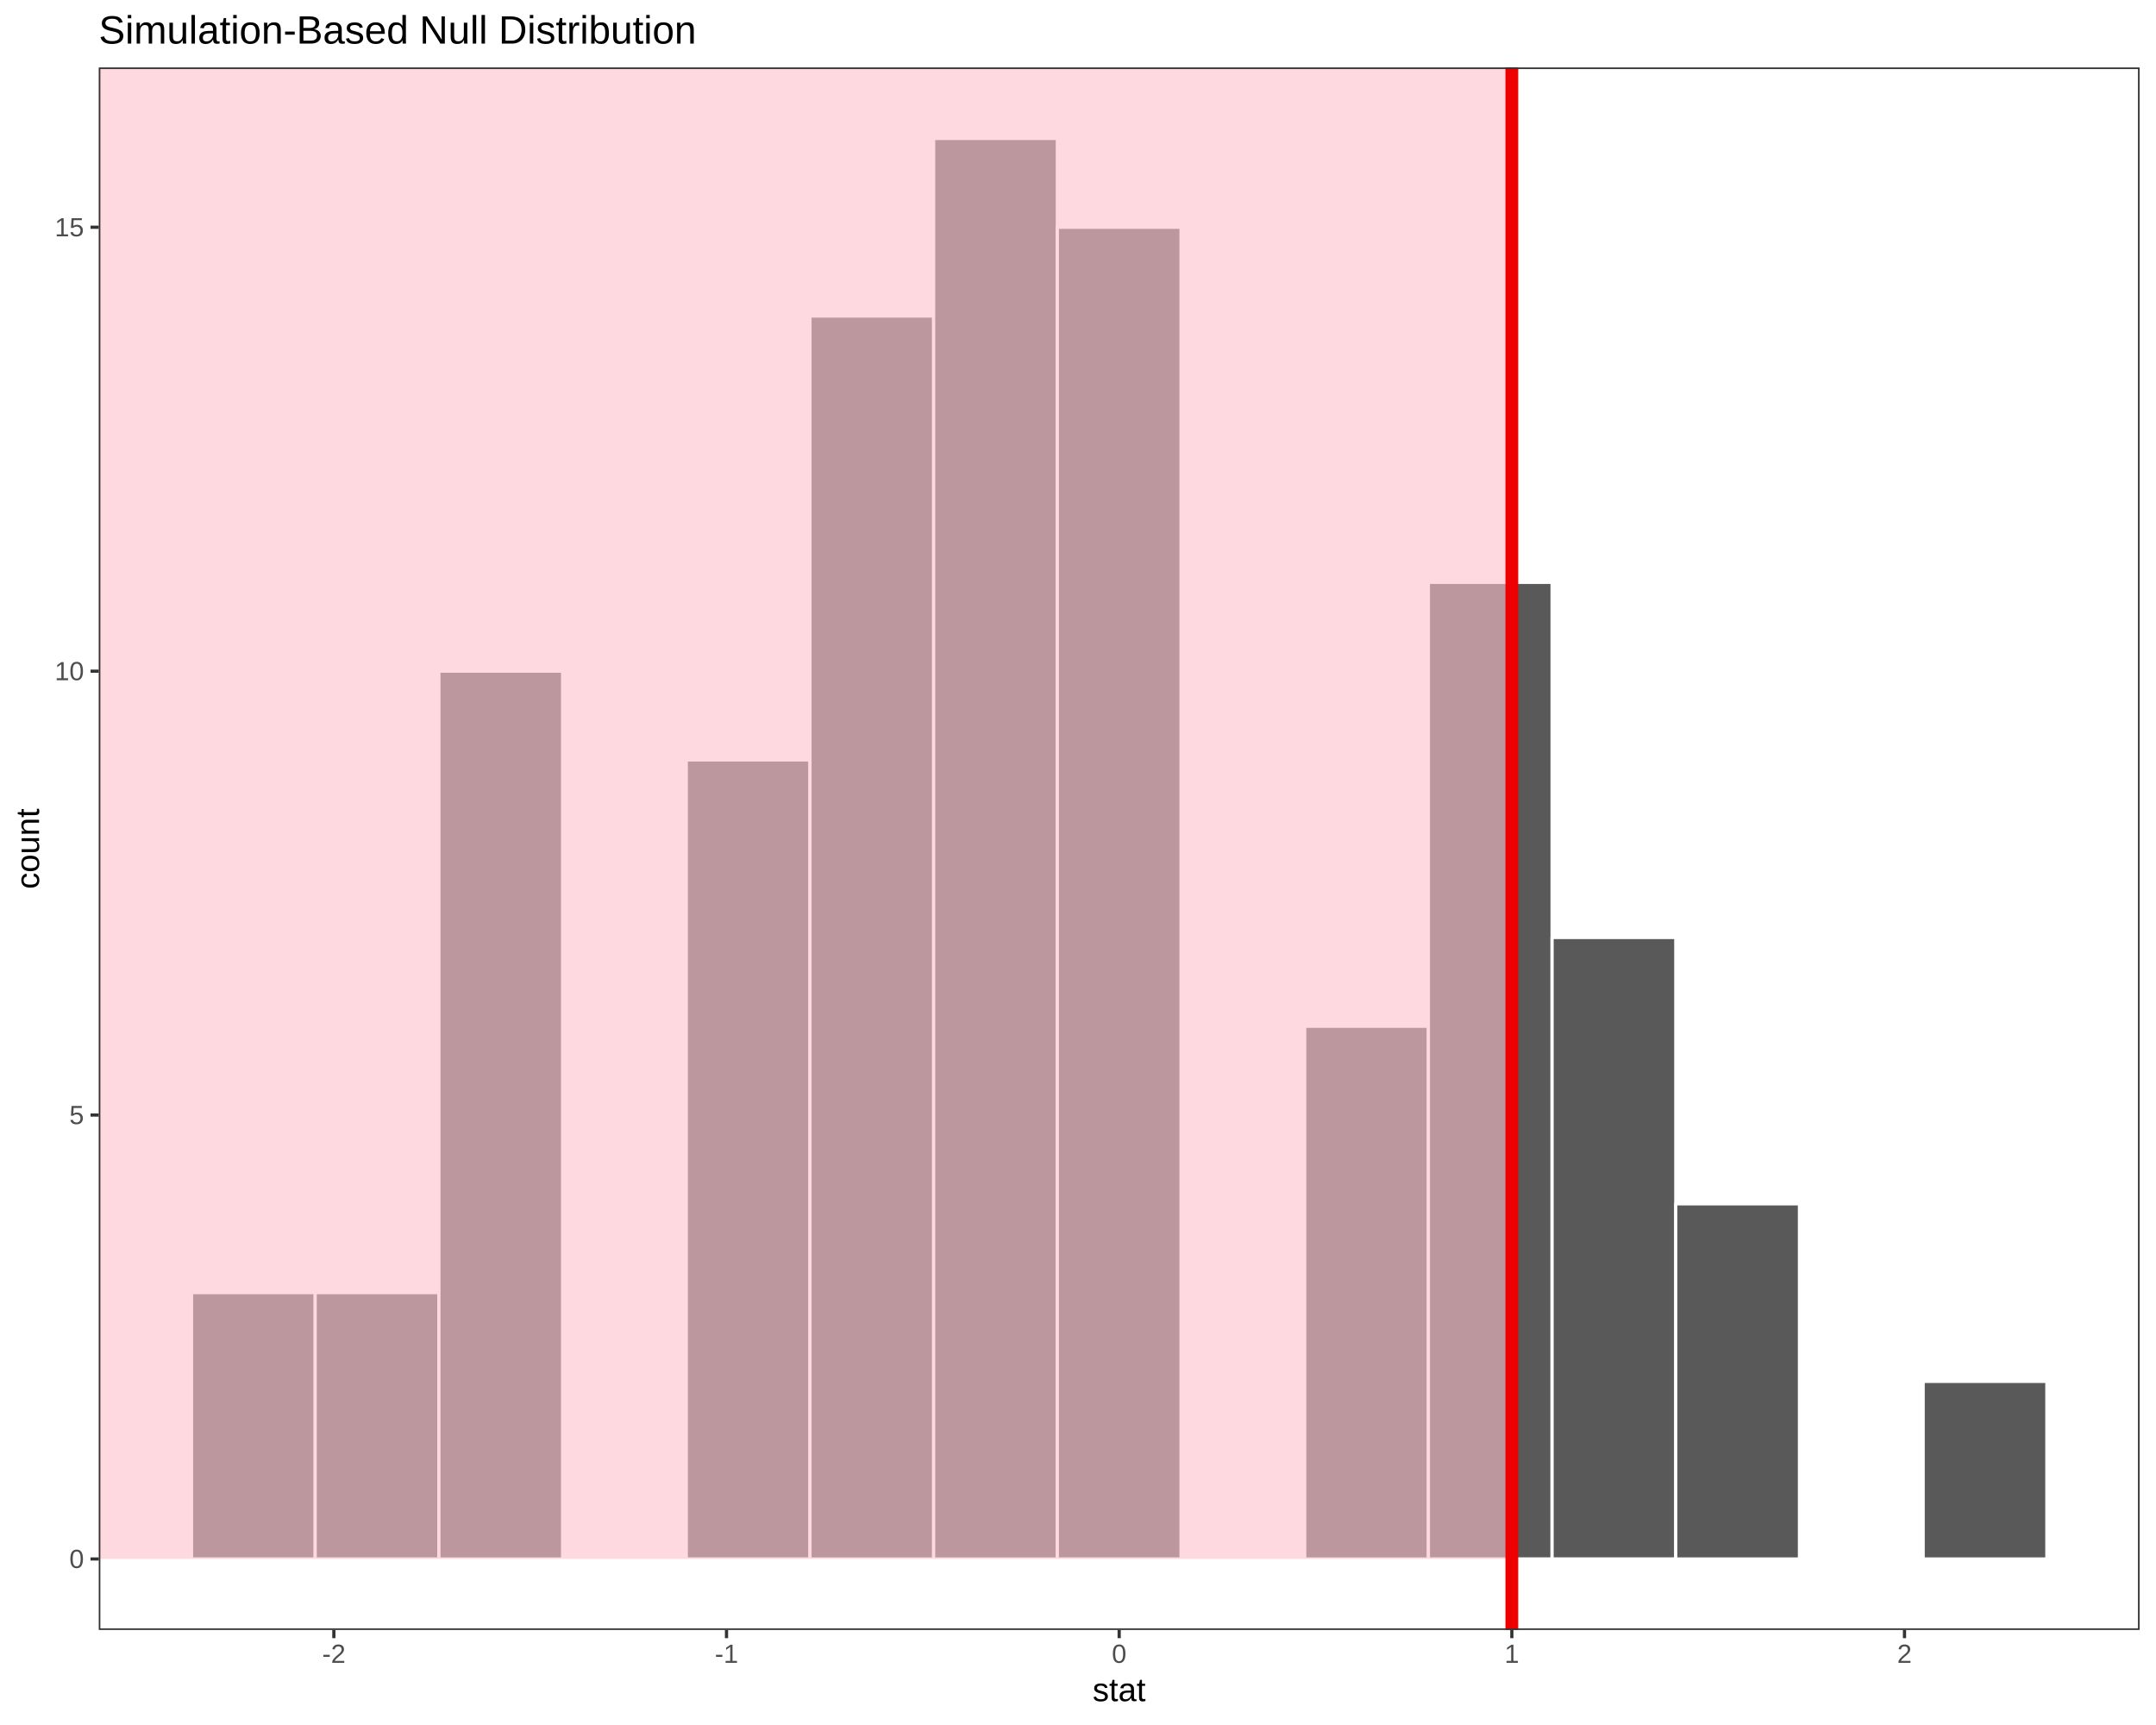
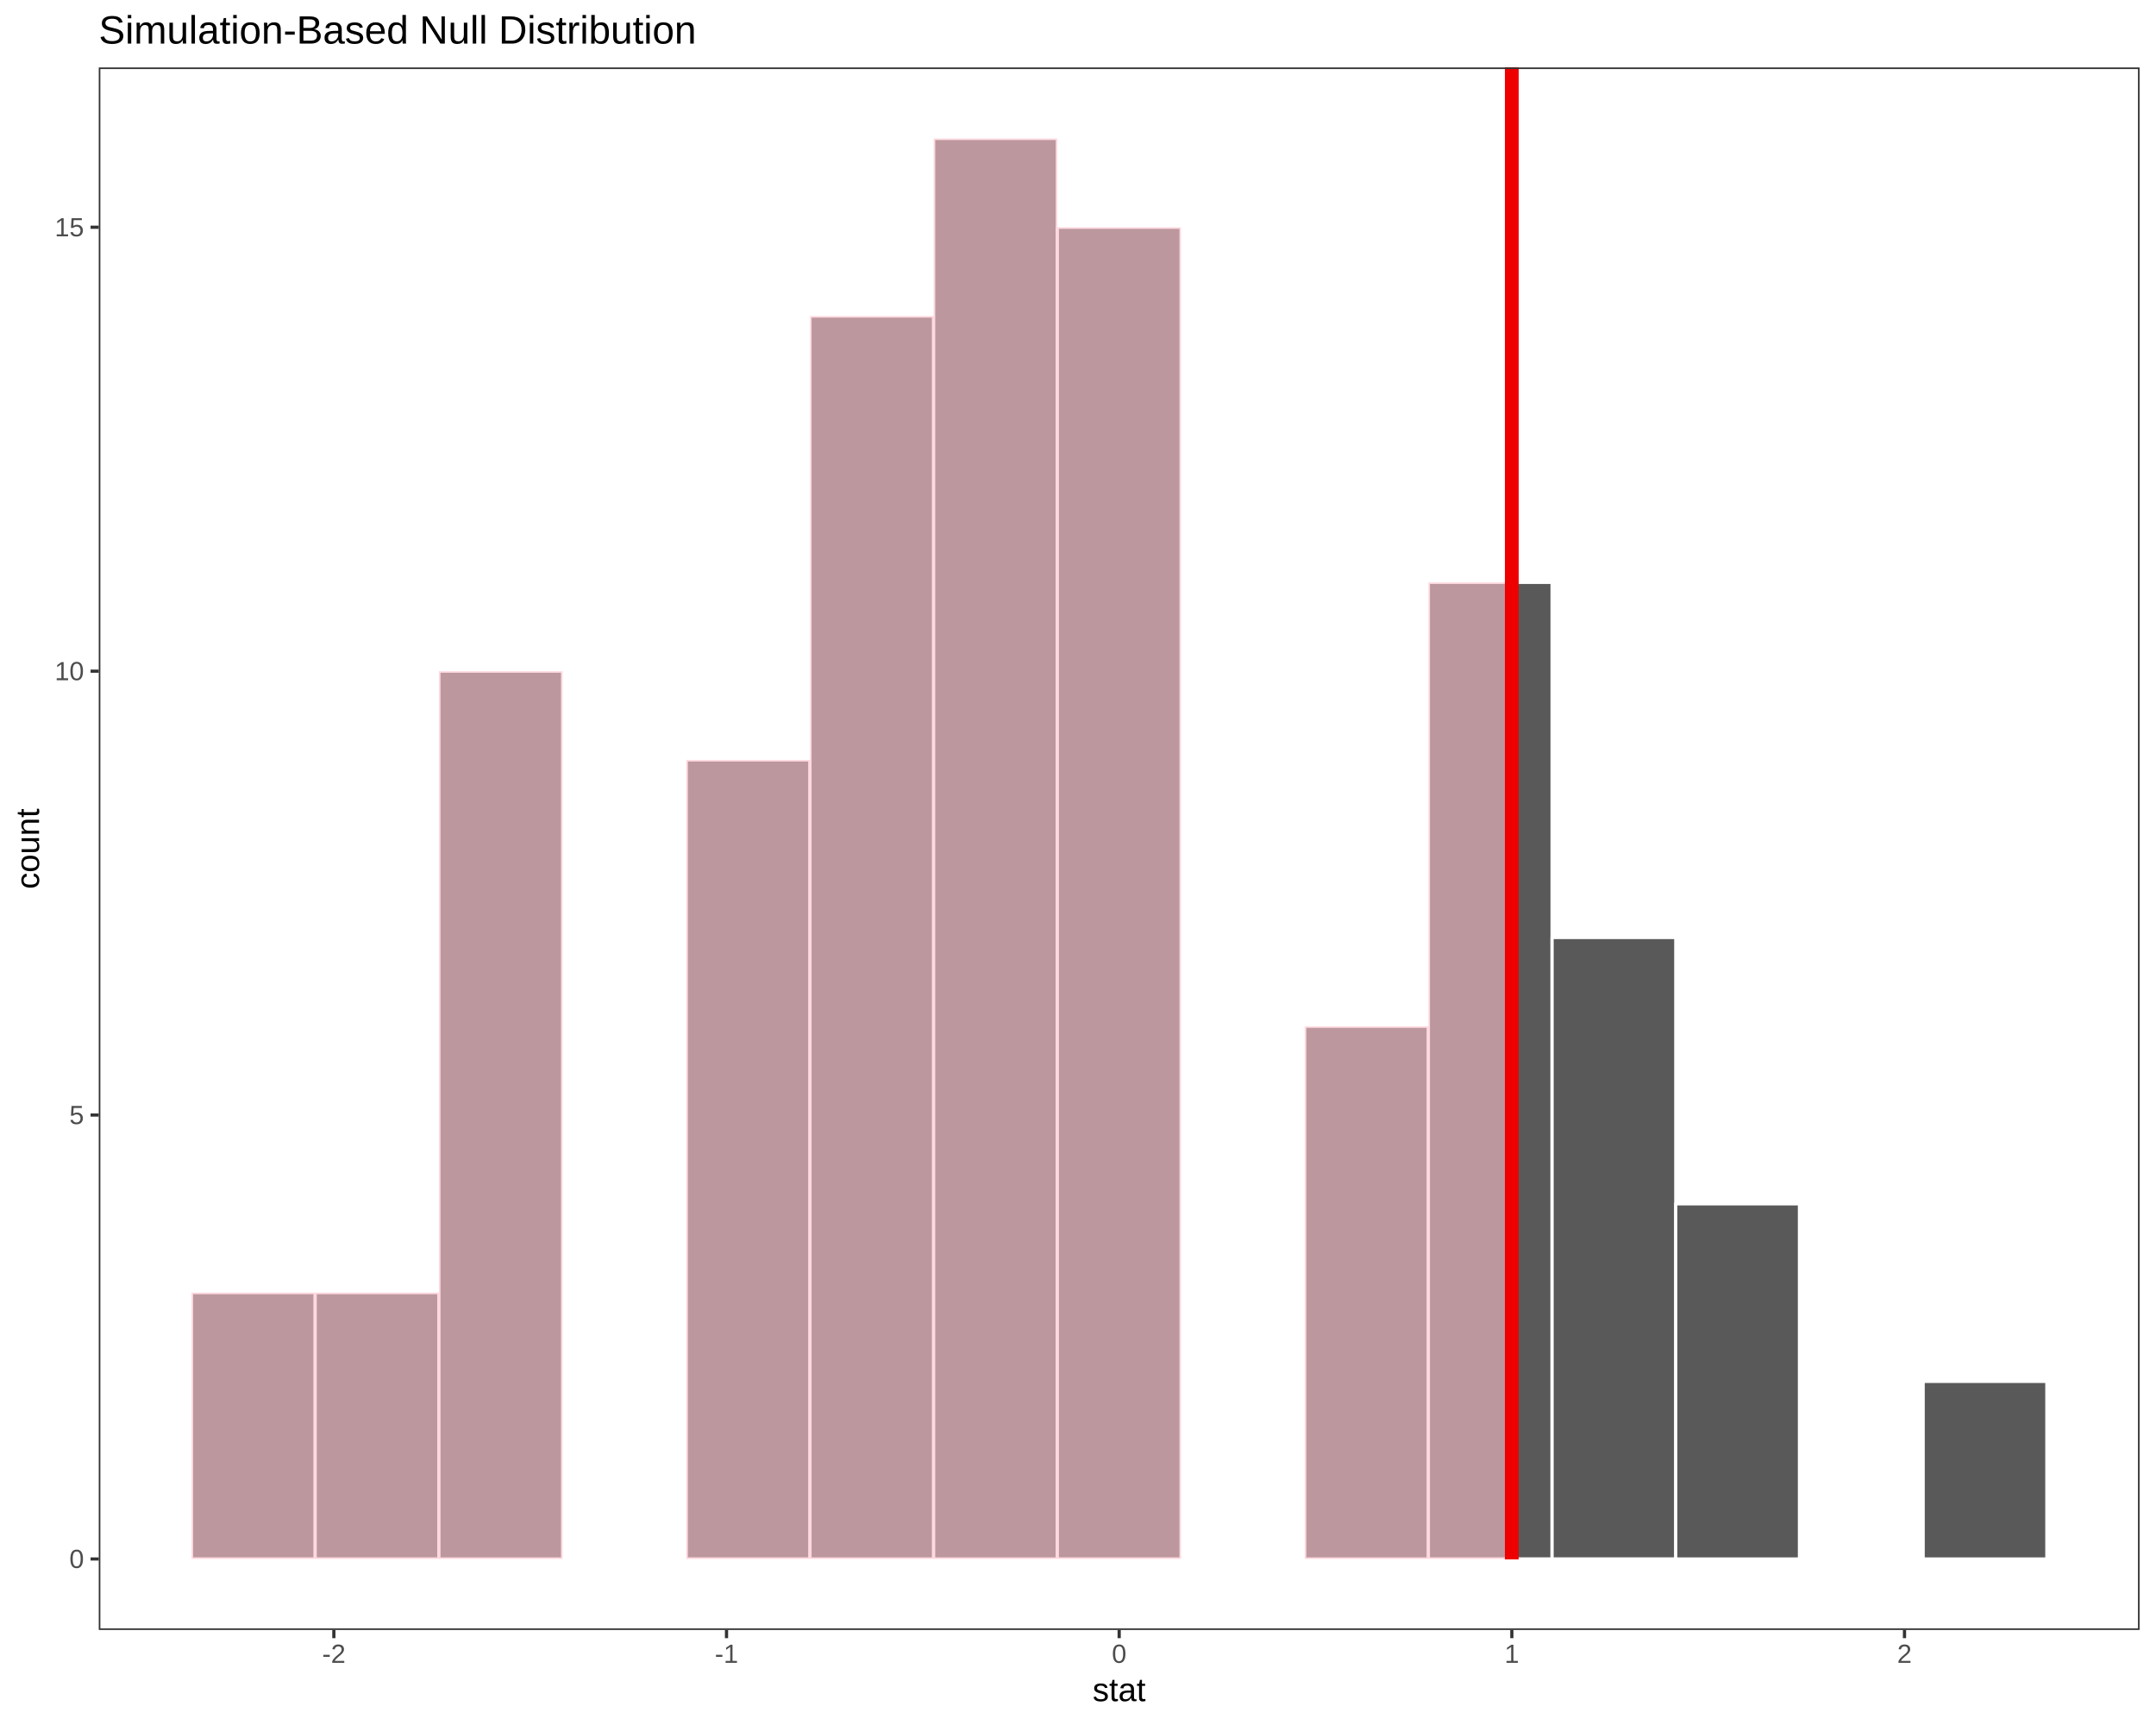
<svg xmlns="http://www.w3.org/2000/svg" viewBox="0 0 720.00 576.00">
  <defs>
    <style type="text/css">
    line, polyline, polygon, path, rect, circle {
      fill: none;
      stroke: #000000;
      stroke-linecap: round;
      stroke-linejoin: round;
      stroke-miterlimit: 10.00;
    }
  </style>
  </defs>
  <rect width="100%" height="100%" style="stroke: none; fill: #FFFFFF;" />
  <rect x="0.00" y="0.00" width="720.00" height="576.00" style="stroke-width: 1.07; stroke: #FFFFFF; fill: #FFFFFF;" />
  <defs>
    <clipPath id="cpMzIuOTh8NzE0LjUyfDU0NC4yN3wyMi41Mg==">
      <rect x="32.98" y="22.52" width="681.54" height="521.75" />
    </clipPath>
  </defs>
  <rect x="32.98" y="22.52" width="681.54" height="521.75" style="stroke-width: 1.07; stroke: none; fill: #FFFFFF;" clip-path="url(#cpMzIuOTh8NzE0LjUyfDU0NC4yN3wyMi41Mg==)" />
  <rect x="63.96" y="431.62" width="41.31" height="88.93" style="stroke-width: 1.07; stroke: #FFFFFF; stroke-linecap: butt; fill: #595959;" clip-path="url(#cpMzIuOTh8NzE0LjUyfDU0NC4yN3wyMi41Mg==)" />
  <rect x="105.26" y="431.62" width="41.31" height="88.93" style="stroke-width: 1.07; stroke: #FFFFFF; stroke-linecap: butt; fill: #595959;" clip-path="url(#cpMzIuOTh8NzE0LjUyfDU0NC4yN3wyMi41Mg==)" />
  <rect x="146.57" y="224.11" width="41.31" height="296.45" style="stroke-width: 1.07; stroke: #FFFFFF; stroke-linecap: butt; fill: #595959;" clip-path="url(#cpMzIuOTh8NzE0LjUyfDU0NC4yN3wyMi41Mg==)" />
  <rect x="187.87" y="520.56" width="41.31" height="0.00" style="stroke-width: 1.07; stroke: #FFFFFF; stroke-linecap: butt; fill: #595959;" clip-path="url(#cpMzIuOTh8NzE0LjUyfDU0NC4yN3wyMi41Mg==)" />
  <rect x="229.18" y="253.75" width="41.31" height="266.80" style="stroke-width: 1.07; stroke: #FFFFFF; stroke-linecap: butt; fill: #595959;" clip-path="url(#cpMzIuOTh8NzE0LjUyfDU0NC4yN3wyMi41Mg==)" />
  <rect x="270.49" y="105.53" width="41.31" height="415.03" style="stroke-width: 1.07; stroke: #FFFFFF; stroke-linecap: butt; fill: #595959;" clip-path="url(#cpMzIuOTh8NzE0LjUyfDU0NC4yN3wyMi41Mg==)" />
  <rect x="311.79" y="46.24" width="41.31" height="474.32" style="stroke-width: 1.07; stroke: #FFFFFF; stroke-linecap: butt; fill: #595959;" clip-path="url(#cpMzIuOTh8NzE0LjUyfDU0NC4yN3wyMi41Mg==)" />
  <rect x="353.10" y="75.88" width="41.31" height="444.67" style="stroke-width: 1.07; stroke: #FFFFFF; stroke-linecap: butt; fill: #595959;" clip-path="url(#cpMzIuOTh8NzE0LjUyfDU0NC4yN3wyMi41Mg==)" />
  <rect x="394.40" y="520.56" width="41.31" height="0.00" style="stroke-width: 1.07; stroke: #FFFFFF; stroke-linecap: butt; fill: #595959;" clip-path="url(#cpMzIuOTh8NzE0LjUyfDU0NC4yN3wyMi41Mg==)" />
  <rect x="435.71" y="342.69" width="41.31" height="177.87" style="stroke-width: 1.07; stroke: #FFFFFF; stroke-linecap: butt; fill: #595959;" clip-path="url(#cpMzIuOTh8NzE0LjUyfDU0NC4yN3wyMi41Mg==)" />
  <rect x="477.01" y="194.46" width="41.31" height="326.09" style="stroke-width: 1.07; stroke: #FFFFFF; stroke-linecap: butt; fill: #595959;" clip-path="url(#cpMzIuOTh8NzE0LjUyfDU0NC4yN3wyMi41Mg==)" />
  <rect x="518.32" y="313.04" width="41.31" height="207.51" style="stroke-width: 1.07; stroke: #FFFFFF; stroke-linecap: butt; fill: #595959;" clip-path="url(#cpMzIuOTh8NzE0LjUyfDU0NC4yN3wyMi41Mg==)" />
  <rect x="559.62" y="401.98" width="41.31" height="118.58" style="stroke-width: 1.07; stroke: #FFFFFF; stroke-linecap: butt; fill: #595959;" clip-path="url(#cpMzIuOTh8NzE0LjUyfDU0NC4yN3wyMi41Mg==)" />
  <rect x="600.93" y="520.56" width="41.31" height="0.00" style="stroke-width: 1.07; stroke: #FFFFFF; stroke-linecap: butt; fill: #595959;" clip-path="url(#cpMzIuOTh8NzE0LjUyfDU0NC4yN3wyMi41Mg==)" />
  <rect x="642.24" y="461.27" width="41.31" height="59.29" style="stroke-width: 1.07; stroke: #FFFFFF; stroke-linecap: butt; fill: #595959;" clip-path="url(#cpMzIuOTh8NzE0LjUyfDU0NC4yN3wyMi41Mg==)" />
-   <rect x="32.98" y="22.52" width="471.90" height="498.03" style="stroke-width: 1.07; stroke: none; stroke-linecap: butt; fill: #FFC0CB; fill-opacity: 0.60;" clip-path="url(#cpMzIuOTh8NzE0LjUyfDU0NC4yN3wyMi41Mg==)" />
-   <line x1="504.88" y1="544.27" x2="504.88" y2="22.52" style="stroke-width: 4.27; stroke: #EE0000; stroke-linecap: butt;" clip-path="url(#cpMzIuOTh8NzE0LjUyfDU0NC4yN3wyMi41Mg==)" />
+   <polygon points="63.96,520.56 63.96,431.62 105.26,431.62 105.26,520.56 105.26,520.56 105.26,431.62 146.57,431.62 146.57,520.56 146.57,520.56 146.57,224.11 187.87,224.11 187.87,520.56 187.87,520.56 187.88,520.56 229.18,520.56 229.18,520.56 229.18,520.56 229.18,253.75 270.49,253.75 270.49,520.56 270.49,520.56 270.49,105.53 311.79,105.53 311.79,520.56 311.79,520.56 311.79,46.24 353.10,46.24 353.10,520.56 353.10,520.56 353.10,75.88 394.40,75.88 394.40,520.56 394.40,520.56 394.40,520.56 435.71,520.56 435.71,520.56 435.71,520.56 435.71,342.69 477.01,342.69 477.01,520.56 477.01,520.56 477.01,194.46 504.88,194.46 504.88,520.56 477.01,520.56 477.01,520.56 477.01,520.56 477.01,520.56 435.71,520.56 435.71,520.56 435.71,520.56 435.71,520.56 394.40,520.56 394.40,520.56 394.40,520.56 394.40,520.56 353.10,520.56 353.10,520.56 353.10,520.56 353.10,520.56 311.79,520.56 311.79,520.56 311.79,520.56 311.79,520.56 270.49,520.56 270.49,520.56 270.49,520.56 270.49,520.56 229.18,520.56 229.18,520.56 229.18,520.56 229.18,520.56 187.88,520.56 187.87,520.56 187.87,520.56 187.87,520.56 146.57,520.56 146.57,520.56 146.57,520.56 146.57,520.56 105.26,520.56 105.26,520.56 105.26,520.56 105.26,520.56 63.96,520.56 63.96,520.56 " style="stroke-width: 1.07; stroke: none; fill: #FFC0CB; fill-opacity: 0.60;" clip-path="url(#cpMzIuOTh8NzE0LjUyfDU0NC4yN3wyMi41Mg==)" />
+   <line x1="504.88" y1="520.56" x2="504.88" y2="22.52" style="stroke-width: 4.27; stroke: #EE0000; stroke-linecap: butt;" clip-path="url(#cpMzIuOTh8NzE0LjUyfDU0NC4yN3wyMi41Mg==)" />
+   <line x1="504.88" y1="520.56" x2="504.88" y2="22.52" style="stroke-width: 4.27; stroke: #EE0000; stroke-linecap: butt;" clip-path="url(#cpMzIuOTh8NzE0LjUyfDU0NC4yN3wyMi41Mg==)" />
+   <line x1="504.88" y1="520.56" x2="504.88" y2="22.52" style="stroke-width: 4.27; stroke: #EE0000; stroke-linecap: butt;" clip-path="url(#cpMzIuOTh8NzE0LjUyfDU0NC4yN3wyMi41Mg==)" />
+   <line x1="504.88" y1="520.56" x2="504.88" y2="22.52" style="stroke-width: 4.27; stroke: #EE0000; stroke-linecap: butt;" clip-path="url(#cpMzIuOTh8NzE0LjUyfDU0NC4yN3wyMi41Mg==)" />
+   <line x1="504.88" y1="520.56" x2="504.88" y2="22.52" style="stroke-width: 4.27; stroke: #EE0000; stroke-linecap: butt;" clip-path="url(#cpMzIuOTh8NzE0LjUyfDU0NC4yN3wyMi41Mg==)" />
+   <line x1="504.88" y1="520.56" x2="504.88" y2="22.52" style="stroke-width: 4.27; stroke: #EE0000; stroke-linecap: butt;" clip-path="url(#cpMzIuOTh8NzE0LjUyfDU0NC4yN3wyMi41Mg==)" />
+   <line x1="504.88" y1="520.56" x2="504.88" y2="22.52" style="stroke-width: 4.27; stroke: #EE0000; stroke-linecap: butt;" clip-path="url(#cpMzIuOTh8NzE0LjUyfDU0NC4yN3wyMi41Mg==)" />
+   <line x1="504.88" y1="520.56" x2="504.88" y2="22.52" style="stroke-width: 4.27; stroke: #EE0000; stroke-linecap: butt;" clip-path="url(#cpMzIuOTh8NzE0LjUyfDU0NC4yN3wyMi41Mg==)" />
+   <line x1="504.88" y1="520.56" x2="504.88" y2="22.52" style="stroke-width: 4.27; stroke: #EE0000; stroke-linecap: butt;" clip-path="url(#cpMzIuOTh8NzE0LjUyfDU0NC4yN3wyMi41Mg==)" />
+   <line x1="504.88" y1="520.56" x2="504.88" y2="22.52" style="stroke-width: 4.27; stroke: #EE0000; stroke-linecap: butt;" clip-path="url(#cpMzIuOTh8NzE0LjUyfDU0NC4yN3wyMi41Mg==)" />
+   <line x1="504.88" y1="520.56" x2="504.88" y2="22.52" style="stroke-width: 4.27; stroke: #EE0000; stroke-linecap: butt;" clip-path="url(#cpMzIuOTh8NzE0LjUyfDU0NC4yN3wyMi41Mg==)" />
+   <line x1="504.88" y1="520.56" x2="504.88" y2="22.52" style="stroke-width: 4.27; stroke: #EE0000; stroke-linecap: butt;" clip-path="url(#cpMzIuOTh8NzE0LjUyfDU0NC4yN3wyMi41Mg==)" />
+   <line x1="504.88" y1="520.56" x2="504.88" y2="22.52" style="stroke-width: 4.27; stroke: #EE0000; stroke-linecap: butt;" clip-path="url(#cpMzIuOTh8NzE0LjUyfDU0NC4yN3wyMi41Mg==)" />
+   <line x1="504.88" y1="520.56" x2="504.88" y2="22.52" style="stroke-width: 4.27; stroke: #EE0000; stroke-linecap: butt;" clip-path="url(#cpMzIuOTh8NzE0LjUyfDU0NC4yN3wyMi41Mg==)" />
+   <line x1="504.88" y1="520.56" x2="504.88" y2="22.52" style="stroke-width: 4.27; stroke: #EE0000; stroke-linecap: butt;" clip-path="url(#cpMzIuOTh8NzE0LjUyfDU0NC4yN3wyMi41Mg==)" />
+   <line x1="504.88" y1="520.56" x2="504.88" y2="22.52" style="stroke-width: 4.27; stroke: #EE0000; stroke-linecap: butt;" clip-path="url(#cpMzIuOTh8NzE0LjUyfDU0NC4yN3wyMi41Mg==)" />
+   <line x1="504.88" y1="520.56" x2="504.88" y2="22.52" style="stroke-width: 4.27; stroke: #EE0000; stroke-linecap: butt;" clip-path="url(#cpMzIuOTh8NzE0LjUyfDU0NC4yN3wyMi41Mg==)" />
+   <line x1="504.88" y1="520.56" x2="504.88" y2="22.52" style="stroke-width: 4.27; stroke: #EE0000; stroke-linecap: butt;" clip-path="url(#cpMzIuOTh8NzE0LjUyfDU0NC4yN3wyMi41Mg==)" />
+   <line x1="504.88" y1="520.56" x2="504.88" y2="22.52" style="stroke-width: 4.27; stroke: #EE0000; stroke-linecap: butt;" clip-path="url(#cpMzIuOTh8NzE0LjUyfDU0NC4yN3wyMi41Mg==)" />
+   <line x1="504.88" y1="520.56" x2="504.88" y2="22.52" style="stroke-width: 4.27; stroke: #EE0000; stroke-linecap: butt;" clip-path="url(#cpMzIuOTh8NzE0LjUyfDU0NC4yN3wyMi41Mg==)" />
+   <line x1="504.88" y1="520.56" x2="504.88" y2="22.52" style="stroke-width: 4.27; stroke: #EE0000; stroke-linecap: butt;" clip-path="url(#cpMzIuOTh8NzE0LjUyfDU0NC4yN3wyMi41Mg==)" />
+   <line x1="504.88" y1="520.56" x2="504.88" y2="22.52" style="stroke-width: 4.27; stroke: #EE0000; stroke-linecap: butt;" clip-path="url(#cpMzIuOTh8NzE0LjUyfDU0NC4yN3wyMi41Mg==)" />
+   <line x1="504.88" y1="520.56" x2="504.88" y2="22.52" style="stroke-width: 4.27; stroke: #EE0000; stroke-linecap: butt;" clip-path="url(#cpMzIuOTh8NzE0LjUyfDU0NC4yN3wyMi41Mg==)" />
+   <line x1="504.88" y1="520.56" x2="504.88" y2="22.52" style="stroke-width: 4.27; stroke: #EE0000; stroke-linecap: butt;" clip-path="url(#cpMzIuOTh8NzE0LjUyfDU0NC4yN3wyMi41Mg==)" />
+   <line x1="504.88" y1="520.56" x2="504.88" y2="22.52" style="stroke-width: 4.27; stroke: #EE0000; stroke-linecap: butt;" clip-path="url(#cpMzIuOTh8NzE0LjUyfDU0NC4yN3wyMi41Mg==)" />
+   <line x1="504.88" y1="520.56" x2="504.88" y2="22.52" style="stroke-width: 4.27; stroke: #EE0000; stroke-linecap: butt;" clip-path="url(#cpMzIuOTh8NzE0LjUyfDU0NC4yN3wyMi41Mg==)" />
+   <line x1="504.88" y1="520.56" x2="504.88" y2="22.52" style="stroke-width: 4.27; stroke: #EE0000; stroke-linecap: butt;" clip-path="url(#cpMzIuOTh8NzE0LjUyfDU0NC4yN3wyMi41Mg==)" />
+   <line x1="504.88" y1="520.56" x2="504.88" y2="22.52" style="stroke-width: 4.27; stroke: #EE0000; stroke-linecap: butt;" clip-path="url(#cpMzIuOTh8NzE0LjUyfDU0NC4yN3wyMi41Mg==)" />
+   <line x1="504.88" y1="520.56" x2="504.88" y2="22.52" style="stroke-width: 4.27; stroke: #EE0000; stroke-linecap: butt;" clip-path="url(#cpMzIuOTh8NzE0LjUyfDU0NC4yN3wyMi41Mg==)" />
+   <line x1="504.88" y1="520.56" x2="504.88" y2="22.52" style="stroke-width: 4.27; stroke: #EE0000; stroke-linecap: butt;" clip-path="url(#cpMzIuOTh8NzE0LjUyfDU0NC4yN3wyMi41Mg==)" />
+   <line x1="504.88" y1="520.56" x2="504.88" y2="22.52" style="stroke-width: 4.27; stroke: #EE0000; stroke-linecap: butt;" clip-path="url(#cpMzIuOTh8NzE0LjUyfDU0NC4yN3wyMi41Mg==)" />
+   <line x1="504.88" y1="520.56" x2="504.88" y2="22.52" style="stroke-width: 4.27; stroke: #EE0000; stroke-linecap: butt;" clip-path="url(#cpMzIuOTh8NzE0LjUyfDU0NC4yN3wyMi41Mg==)" />
+   <line x1="504.88" y1="520.56" x2="504.88" y2="22.52" style="stroke-width: 4.27; stroke: #EE0000; stroke-linecap: butt;" clip-path="url(#cpMzIuOTh8NzE0LjUyfDU0NC4yN3wyMi41Mg==)" />
+   <line x1="504.88" y1="520.56" x2="504.88" y2="22.52" style="stroke-width: 4.27; stroke: #EE0000; stroke-linecap: butt;" clip-path="url(#cpMzIuOTh8NzE0LjUyfDU0NC4yN3wyMi41Mg==)" />
+   <line x1="504.88" y1="520.56" x2="504.88" y2="22.52" style="stroke-width: 4.27; stroke: #EE0000; stroke-linecap: butt;" clip-path="url(#cpMzIuOTh8NzE0LjUyfDU0NC4yN3wyMi41Mg==)" />
+   <line x1="504.88" y1="520.56" x2="504.88" y2="22.52" style="stroke-width: 4.27; stroke: #EE0000; stroke-linecap: butt;" clip-path="url(#cpMzIuOTh8NzE0LjUyfDU0NC4yN3wyMi41Mg==)" />
+   <line x1="504.88" y1="520.56" x2="504.88" y2="22.52" style="stroke-width: 4.27; stroke: #EE0000; stroke-linecap: butt;" clip-path="url(#cpMzIuOTh8NzE0LjUyfDU0NC4yN3wyMi41Mg==)" />
+   <line x1="504.88" y1="520.56" x2="504.88" y2="22.52" style="stroke-width: 4.27; stroke: #EE0000; stroke-linecap: butt;" clip-path="url(#cpMzIuOTh8NzE0LjUyfDU0NC4yN3wyMi41Mg==)" />
+   <line x1="504.88" y1="520.56" x2="504.88" y2="22.52" style="stroke-width: 4.27; stroke: #EE0000; stroke-linecap: butt;" clip-path="url(#cpMzIuOTh8NzE0LjUyfDU0NC4yN3wyMi41Mg==)" />
+   <line x1="504.88" y1="520.56" x2="504.88" y2="22.52" style="stroke-width: 4.27; stroke: #EE0000; stroke-linecap: butt;" clip-path="url(#cpMzIuOTh8NzE0LjUyfDU0NC4yN3wyMi41Mg==)" />
+   <line x1="504.88" y1="520.56" x2="504.88" y2="22.52" style="stroke-width: 4.27; stroke: #EE0000; stroke-linecap: butt;" clip-path="url(#cpMzIuOTh8NzE0LjUyfDU0NC4yN3wyMi41Mg==)" />
+   <line x1="504.88" y1="520.56" x2="504.88" y2="22.52" style="stroke-width: 4.27; stroke: #EE0000; stroke-linecap: butt;" clip-path="url(#cpMzIuOTh8NzE0LjUyfDU0NC4yN3wyMi41Mg==)" />
+   <line x1="504.88" y1="520.56" x2="504.88" y2="22.52" style="stroke-width: 4.27; stroke: #EE0000; stroke-linecap: butt;" clip-path="url(#cpMzIuOTh8NzE0LjUyfDU0NC4yN3wyMi41Mg==)" />
+   <line x1="504.88" y1="520.56" x2="504.88" y2="22.52" style="stroke-width: 4.27; stroke: #EE0000; stroke-linecap: butt;" clip-path="url(#cpMzIuOTh8NzE0LjUyfDU0NC4yN3wyMi41Mg==)" />
+   <line x1="504.88" y1="520.56" x2="504.88" y2="22.52" style="stroke-width: 4.27; stroke: #EE0000; stroke-linecap: butt;" clip-path="url(#cpMzIuOTh8NzE0LjUyfDU0NC4yN3wyMi41Mg==)" />
+   <line x1="504.88" y1="520.56" x2="504.88" y2="22.52" style="stroke-width: 4.27; stroke: #EE0000; stroke-linecap: butt;" clip-path="url(#cpMzIuOTh8NzE0LjUyfDU0NC4yN3wyMi41Mg==)" />
+   <line x1="504.88" y1="520.56" x2="504.88" y2="22.52" style="stroke-width: 4.27; stroke: #EE0000; stroke-linecap: butt;" clip-path="url(#cpMzIuOTh8NzE0LjUyfDU0NC4yN3wyMi41Mg==)" />
+   <line x1="504.88" y1="520.56" x2="504.88" y2="22.52" style="stroke-width: 4.27; stroke: #EE0000; stroke-linecap: butt;" clip-path="url(#cpMzIuOTh8NzE0LjUyfDU0NC4yN3wyMi41Mg==)" />
+   <line x1="504.88" y1="520.56" x2="504.88" y2="22.52" style="stroke-width: 4.27; stroke: #EE0000; stroke-linecap: butt;" clip-path="url(#cpMzIuOTh8NzE0LjUyfDU0NC4yN3wyMi41Mg==)" />
+   <line x1="504.88" y1="520.56" x2="504.88" y2="22.52" style="stroke-width: 4.27; stroke: #EE0000; stroke-linecap: butt;" clip-path="url(#cpMzIuOTh8NzE0LjUyfDU0NC4yN3wyMi41Mg==)" />
+   <line x1="504.88" y1="520.56" x2="504.88" y2="22.52" style="stroke-width: 4.27; stroke: #EE0000; stroke-linecap: butt;" clip-path="url(#cpMzIuOTh8NzE0LjUyfDU0NC4yN3wyMi41Mg==)" />
+   <line x1="504.88" y1="520.56" x2="504.88" y2="22.52" style="stroke-width: 4.27; stroke: #EE0000; stroke-linecap: butt;" clip-path="url(#cpMzIuOTh8NzE0LjUyfDU0NC4yN3wyMi41Mg==)" />
+   <line x1="504.88" y1="520.56" x2="504.88" y2="22.52" style="stroke-width: 4.27; stroke: #EE0000; stroke-linecap: butt;" clip-path="url(#cpMzIuOTh8NzE0LjUyfDU0NC4yN3wyMi41Mg==)" />
+   <line x1="504.88" y1="520.56" x2="504.88" y2="22.52" style="stroke-width: 4.27; stroke: #EE0000; stroke-linecap: butt;" clip-path="url(#cpMzIuOTh8NzE0LjUyfDU0NC4yN3wyMi41Mg==)" />
+   <line x1="504.88" y1="520.56" x2="504.88" y2="22.52" style="stroke-width: 4.27; stroke: #EE0000; stroke-linecap: butt;" clip-path="url(#cpMzIuOTh8NzE0LjUyfDU0NC4yN3wyMi41Mg==)" />
+   <line x1="504.88" y1="520.56" x2="504.88" y2="22.52" style="stroke-width: 4.27; stroke: #EE0000; stroke-linecap: butt;" clip-path="url(#cpMzIuOTh8NzE0LjUyfDU0NC4yN3wyMi41Mg==)" />
+   <line x1="504.88" y1="520.56" x2="504.88" y2="22.52" style="stroke-width: 4.27; stroke: #EE0000; stroke-linecap: butt;" clip-path="url(#cpMzIuOTh8NzE0LjUyfDU0NC4yN3wyMi41Mg==)" />
+   <line x1="504.88" y1="520.56" x2="504.88" y2="22.52" style="stroke-width: 4.27; stroke: #EE0000; stroke-linecap: butt;" clip-path="url(#cpMzIuOTh8NzE0LjUyfDU0NC4yN3wyMi41Mg==)" />
+   <line x1="504.88" y1="520.56" x2="504.88" y2="22.52" style="stroke-width: 4.27; stroke: #EE0000; stroke-linecap: butt;" clip-path="url(#cpMzIuOTh8NzE0LjUyfDU0NC4yN3wyMi41Mg==)" />
+   <line x1="504.88" y1="520.56" x2="504.88" y2="22.52" style="stroke-width: 4.27; stroke: #EE0000; stroke-linecap: butt;" clip-path="url(#cpMzIuOTh8NzE0LjUyfDU0NC4yN3wyMi41Mg==)" />
+   <line x1="504.88" y1="520.56" x2="504.88" y2="22.52" style="stroke-width: 4.27; stroke: #EE0000; stroke-linecap: butt;" clip-path="url(#cpMzIuOTh8NzE0LjUyfDU0NC4yN3wyMi41Mg==)" />
+   <line x1="504.88" y1="520.56" x2="504.88" y2="22.52" style="stroke-width: 4.27; stroke: #EE0000; stroke-linecap: butt;" clip-path="url(#cpMzIuOTh8NzE0LjUyfDU0NC4yN3wyMi41Mg==)" />
+   <line x1="504.88" y1="520.56" x2="504.88" y2="22.52" style="stroke-width: 4.27; stroke: #EE0000; stroke-linecap: butt;" clip-path="url(#cpMzIuOTh8NzE0LjUyfDU0NC4yN3wyMi41Mg==)" />
+   <line x1="504.88" y1="520.56" x2="504.88" y2="22.52" style="stroke-width: 4.27; stroke: #EE0000; stroke-linecap: butt;" clip-path="url(#cpMzIuOTh8NzE0LjUyfDU0NC4yN3wyMi41Mg==)" />
+   <line x1="504.88" y1="520.56" x2="504.88" y2="22.52" style="stroke-width: 4.27; stroke: #EE0000; stroke-linecap: butt;" clip-path="url(#cpMzIuOTh8NzE0LjUyfDU0NC4yN3wyMi41Mg==)" />
+   <line x1="504.88" y1="520.56" x2="504.88" y2="22.52" style="stroke-width: 4.27; stroke: #EE0000; stroke-linecap: butt;" clip-path="url(#cpMzIuOTh8NzE0LjUyfDU0NC4yN3wyMi41Mg==)" />
+   <line x1="504.88" y1="520.56" x2="504.88" y2="22.52" style="stroke-width: 4.27; stroke: #EE0000; stroke-linecap: butt;" clip-path="url(#cpMzIuOTh8NzE0LjUyfDU0NC4yN3wyMi41Mg==)" />
+   <line x1="504.88" y1="520.56" x2="504.88" y2="22.52" style="stroke-width: 4.27; stroke: #EE0000; stroke-linecap: butt;" clip-path="url(#cpMzIuOTh8NzE0LjUyfDU0NC4yN3wyMi41Mg==)" />
+   <line x1="504.88" y1="520.56" x2="504.88" y2="22.52" style="stroke-width: 4.27; stroke: #EE0000; stroke-linecap: butt;" clip-path="url(#cpMzIuOTh8NzE0LjUyfDU0NC4yN3wyMi41Mg==)" />
+   <line x1="504.88" y1="520.56" x2="504.88" y2="22.52" style="stroke-width: 4.27; stroke: #EE0000; stroke-linecap: butt;" clip-path="url(#cpMzIuOTh8NzE0LjUyfDU0NC4yN3wyMi41Mg==)" />
+   <line x1="504.88" y1="520.56" x2="504.88" y2="22.52" style="stroke-width: 4.27; stroke: #EE0000; stroke-linecap: butt;" clip-path="url(#cpMzIuOTh8NzE0LjUyfDU0NC4yN3wyMi41Mg==)" />
+   <line x1="504.88" y1="520.56" x2="504.88" y2="22.52" style="stroke-width: 4.27; stroke: #EE0000; stroke-linecap: butt;" clip-path="url(#cpMzIuOTh8NzE0LjUyfDU0NC4yN3wyMi41Mg==)" />
+   <line x1="504.88" y1="520.56" x2="504.88" y2="22.52" style="stroke-width: 4.27; stroke: #EE0000; stroke-linecap: butt;" clip-path="url(#cpMzIuOTh8NzE0LjUyfDU0NC4yN3wyMi41Mg==)" />
+   <line x1="504.88" y1="520.56" x2="504.88" y2="22.52" style="stroke-width: 4.27; stroke: #EE0000; stroke-linecap: butt;" clip-path="url(#cpMzIuOTh8NzE0LjUyfDU0NC4yN3wyMi41Mg==)" />
+   <line x1="504.88" y1="520.56" x2="504.88" y2="22.52" style="stroke-width: 4.27; stroke: #EE0000; stroke-linecap: butt;" clip-path="url(#cpMzIuOTh8NzE0LjUyfDU0NC4yN3wyMi41Mg==)" />
+   <line x1="504.88" y1="520.56" x2="504.88" y2="22.52" style="stroke-width: 4.27; stroke: #EE0000; stroke-linecap: butt;" clip-path="url(#cpMzIuOTh8NzE0LjUyfDU0NC4yN3wyMi41Mg==)" />
+   <line x1="504.88" y1="520.56" x2="504.88" y2="22.52" style="stroke-width: 4.27; stroke: #EE0000; stroke-linecap: butt;" clip-path="url(#cpMzIuOTh8NzE0LjUyfDU0NC4yN3wyMi41Mg==)" />
+   <line x1="504.88" y1="520.56" x2="504.88" y2="22.52" style="stroke-width: 4.27; stroke: #EE0000; stroke-linecap: butt;" clip-path="url(#cpMzIuOTh8NzE0LjUyfDU0NC4yN3wyMi41Mg==)" />
+   <line x1="504.88" y1="520.56" x2="504.88" y2="22.52" style="stroke-width: 4.27; stroke: #EE0000; stroke-linecap: butt;" clip-path="url(#cpMzIuOTh8NzE0LjUyfDU0NC4yN3wyMi41Mg==)" />
+   <line x1="504.88" y1="520.56" x2="504.88" y2="22.52" style="stroke-width: 4.27; stroke: #EE0000; stroke-linecap: butt;" clip-path="url(#cpMzIuOTh8NzE0LjUyfDU0NC4yN3wyMi41Mg==)" />
+   <line x1="504.88" y1="520.56" x2="504.88" y2="22.52" style="stroke-width: 4.27; stroke: #EE0000; stroke-linecap: butt;" clip-path="url(#cpMzIuOTh8NzE0LjUyfDU0NC4yN3wyMi41Mg==)" />
+   <line x1="504.88" y1="520.56" x2="504.88" y2="22.52" style="stroke-width: 4.27; stroke: #EE0000; stroke-linecap: butt;" clip-path="url(#cpMzIuOTh8NzE0LjUyfDU0NC4yN3wyMi41Mg==)" />
+   <line x1="504.88" y1="520.56" x2="504.88" y2="22.52" style="stroke-width: 4.27; stroke: #EE0000; stroke-linecap: butt;" clip-path="url(#cpMzIuOTh8NzE0LjUyfDU0NC4yN3wyMi41Mg==)" />
+   <line x1="504.88" y1="520.56" x2="504.88" y2="22.52" style="stroke-width: 4.27; stroke: #EE0000; stroke-linecap: butt;" clip-path="url(#cpMzIuOTh8NzE0LjUyfDU0NC4yN3wyMi41Mg==)" />
+   <line x1="504.88" y1="520.56" x2="504.88" y2="22.52" style="stroke-width: 4.27; stroke: #EE0000; stroke-linecap: butt;" clip-path="url(#cpMzIuOTh8NzE0LjUyfDU0NC4yN3wyMi41Mg==)" />
+   <line x1="504.88" y1="520.56" x2="504.88" y2="22.52" style="stroke-width: 4.27; stroke: #EE0000; stroke-linecap: butt;" clip-path="url(#cpMzIuOTh8NzE0LjUyfDU0NC4yN3wyMi41Mg==)" />
+   <line x1="504.88" y1="520.56" x2="504.88" y2="22.52" style="stroke-width: 4.27; stroke: #EE0000; stroke-linecap: butt;" clip-path="url(#cpMzIuOTh8NzE0LjUyfDU0NC4yN3wyMi41Mg==)" />
+   <line x1="504.88" y1="520.56" x2="504.88" y2="22.52" style="stroke-width: 4.27; stroke: #EE0000; stroke-linecap: butt;" clip-path="url(#cpMzIuOTh8NzE0LjUyfDU0NC4yN3wyMi41Mg==)" />
+   <line x1="504.88" y1="520.56" x2="504.88" y2="22.52" style="stroke-width: 4.27; stroke: #EE0000; stroke-linecap: butt;" clip-path="url(#cpMzIuOTh8NzE0LjUyfDU0NC4yN3wyMi41Mg==)" />
+   <line x1="504.88" y1="520.56" x2="504.88" y2="22.52" style="stroke-width: 4.27; stroke: #EE0000; stroke-linecap: butt;" clip-path="url(#cpMzIuOTh8NzE0LjUyfDU0NC4yN3wyMi41Mg==)" />
+   <line x1="504.88" y1="520.56" x2="504.88" y2="22.52" style="stroke-width: 4.27; stroke: #EE0000; stroke-linecap: butt;" clip-path="url(#cpMzIuOTh8NzE0LjUyfDU0NC4yN3wyMi41Mg==)" />
+   <line x1="504.88" y1="520.56" x2="504.88" y2="22.52" style="stroke-width: 4.27; stroke: #EE0000; stroke-linecap: butt;" clip-path="url(#cpMzIuOTh8NzE0LjUyfDU0NC4yN3wyMi41Mg==)" />
+   <line x1="504.88" y1="520.56" x2="504.88" y2="22.52" style="stroke-width: 4.27; stroke: #EE0000; stroke-linecap: butt;" clip-path="url(#cpMzIuOTh8NzE0LjUyfDU0NC4yN3wyMi41Mg==)" />
+   <line x1="504.88" y1="520.56" x2="504.88" y2="22.52" style="stroke-width: 4.27; stroke: #EE0000; stroke-linecap: butt;" clip-path="url(#cpMzIuOTh8NzE0LjUyfDU0NC4yN3wyMi41Mg==)" />
+   <line x1="504.88" y1="520.56" x2="504.88" y2="22.52" style="stroke-width: 4.27; stroke: #EE0000; stroke-linecap: butt;" clip-path="url(#cpMzIuOTh8NzE0LjUyfDU0NC4yN3wyMi41Mg==)" />
+   <line x1="504.88" y1="520.56" x2="504.88" y2="22.52" style="stroke-width: 4.27; stroke: #EE0000; stroke-linecap: butt;" clip-path="url(#cpMzIuOTh8NzE0LjUyfDU0NC4yN3wyMi41Mg==)" />
+   <line x1="504.88" y1="520.56" x2="504.88" y2="22.52" style="stroke-width: 4.27; stroke: #EE0000; stroke-linecap: butt;" clip-path="url(#cpMzIuOTh8NzE0LjUyfDU0NC4yN3wyMi41Mg==)" />
+   <line x1="504.88" y1="520.56" x2="504.88" y2="22.52" style="stroke-width: 4.27; stroke: #EE0000; stroke-linecap: butt;" clip-path="url(#cpMzIuOTh8NzE0LjUyfDU0NC4yN3wyMi41Mg==)" />
+   <line x1="504.88" y1="520.56" x2="504.88" y2="22.52" style="stroke-width: 4.27; stroke: #EE0000; stroke-linecap: butt;" clip-path="url(#cpMzIuOTh8NzE0LjUyfDU0NC4yN3wyMi41Mg==)" />
+   <line x1="504.88" y1="520.56" x2="504.88" y2="22.52" style="stroke-width: 4.27; stroke: #EE0000; stroke-linecap: butt;" clip-path="url(#cpMzIuOTh8NzE0LjUyfDU0NC4yN3wyMi41Mg==)" />
  <rect x="32.98" y="22.52" width="681.54" height="521.75" style="stroke-width: 1.07; stroke: #333333;" clip-path="url(#cpMzIuOTh8NzE0LjUyfDU0NC4yN3wyMi41Mg==)" />
  <defs>
    <clipPath id="cpMC4wMHw3MjAuMDB8NTc2LjAwfDAuMDA=">
      <rect x="0.00" y="0.00" width="720.00" height="576.00" />
    </clipPath>
  </defs>
  <g clip-path="url(#cpMC4wMHw3MjAuMDB8NTc2LjAwfDAuMDA=)">
    <text x="23.16" y="523.58" style="font-size: 8.80px; fill: #4D4D4D; font-family: Liberation Sans;" textLength="4.89px" lengthAdjust="spacingAndGlyphs">0</text>
  </g>
  <g clip-path="url(#cpMC4wMHw3MjAuMDB8NTc2LjAwfDAuMDA=)">
    <text x="23.16" y="375.35" style="font-size: 8.80px; fill: #4D4D4D; font-family: Liberation Sans;" textLength="4.89px" lengthAdjust="spacingAndGlyphs">5</text>
  </g>
  <g clip-path="url(#cpMC4wMHw3MjAuMDB8NTc2LjAwfDAuMDA=)">
    <text x="18.27" y="227.13" style="font-size: 8.80px; fill: #4D4D4D; font-family: Liberation Sans;" textLength="9.78px" lengthAdjust="spacingAndGlyphs">10</text>
  </g>
  <g clip-path="url(#cpMC4wMHw3MjAuMDB8NTc2LjAwfDAuMDA=)">
    <text x="18.27" y="78.91" style="font-size: 8.80px; fill: #4D4D4D; font-family: Liberation Sans;" textLength="9.78px" lengthAdjust="spacingAndGlyphs">15</text>
  </g>
  <polyline points="30.24,520.56 32.98,520.56 " style="stroke-width: 1.07; stroke: #333333; stroke-linecap: butt;" clip-path="url(#cpMC4wMHw3MjAuMDB8NTc2LjAwfDAuMDA=)" />
  <polyline points="30.24,372.33 32.98,372.33 " style="stroke-width: 1.07; stroke: #333333; stroke-linecap: butt;" clip-path="url(#cpMC4wMHw3MjAuMDB8NTc2LjAwfDAuMDA=)" />
  <polyline points="30.24,224.11 32.98,224.11 " style="stroke-width: 1.07; stroke: #333333; stroke-linecap: butt;" clip-path="url(#cpMC4wMHw3MjAuMDB8NTc2LjAwfDAuMDA=)" />
  <polyline points="30.24,75.88 32.98,75.88 " style="stroke-width: 1.07; stroke: #333333; stroke-linecap: butt;" clip-path="url(#cpMC4wMHw3MjAuMDB8NTc2LjAwfDAuMDA=)" />
  <polyline points="111.49,547.01 111.49,544.27 " style="stroke-width: 1.07; stroke: #333333; stroke-linecap: butt;" clip-path="url(#cpMC4wMHw3MjAuMDB8NTc2LjAwfDAuMDA=)" />
  <polyline points="242.62,547.01 242.62,544.27 " style="stroke-width: 1.07; stroke: #333333; stroke-linecap: butt;" clip-path="url(#cpMC4wMHw3MjAuMDB8NTc2LjAwfDAuMDA=)" />
  <polyline points="373.75,547.01 373.75,544.27 " style="stroke-width: 1.07; stroke: #333333; stroke-linecap: butt;" clip-path="url(#cpMC4wMHw3MjAuMDB8NTc2LjAwfDAuMDA=)" />
  <polyline points="504.88,547.01 504.88,544.27 " style="stroke-width: 1.07; stroke: #333333; stroke-linecap: butt;" clip-path="url(#cpMC4wMHw3MjAuMDB8NTc2LjAwfDAuMDA=)" />
  <polyline points="636.01,547.01 636.01,544.27 " style="stroke-width: 1.07; stroke: #333333; stroke-linecap: butt;" clip-path="url(#cpMC4wMHw3MjAuMDB8NTc2LjAwfDAuMDA=)" />
  <g clip-path="url(#cpMC4wMHw3MjAuMDB8NTc2LjAwfDAuMDA=)">
    <text x="107.59" y="555.25" style="font-size: 8.80px; fill: #4D4D4D; font-family: Liberation Sans;" textLength="7.81px" lengthAdjust="spacingAndGlyphs">-2</text>
  </g>
  <g clip-path="url(#cpMC4wMHw3MjAuMDB8NTc2LjAwfDAuMDA=)">
    <text x="238.71" y="555.25" style="font-size: 8.80px; fill: #4D4D4D; font-family: Liberation Sans;" textLength="7.81px" lengthAdjust="spacingAndGlyphs">-1</text>
  </g>
  <g clip-path="url(#cpMC4wMHw3MjAuMDB8NTc2LjAwfDAuMDA=)">
    <text x="371.30" y="555.25" style="font-size: 8.80px; fill: #4D4D4D; font-family: Liberation Sans;" textLength="4.89px" lengthAdjust="spacingAndGlyphs">0</text>
  </g>
  <g clip-path="url(#cpMC4wMHw3MjAuMDB8NTc2LjAwfDAuMDA=)">
    <text x="502.43" y="555.25" style="font-size: 8.80px; fill: #4D4D4D; font-family: Liberation Sans;" textLength="4.89px" lengthAdjust="spacingAndGlyphs">1</text>
  </g>
  <g clip-path="url(#cpMC4wMHw3MjAuMDB8NTc2LjAwfDAuMDA=)">
    <text x="633.56" y="555.25" style="font-size: 8.80px; fill: #4D4D4D; font-family: Liberation Sans;" textLength="4.89px" lengthAdjust="spacingAndGlyphs">2</text>
  </g>
  <g clip-path="url(#cpMC4wMHw3MjAuMDB8NTc2LjAwfDAuMDA=)">
    <text x="364.87" y="568.04" style="font-size: 11.00px; font-family: Liberation Sans;" textLength="17.75px" lengthAdjust="spacingAndGlyphs">stat</text>
  </g>
  <g clip-path="url(#cpMC4wMHw3MjAuMDB8NTc2LjAwfDAuMDA=)">
    <text transform="translate(13.04,296.87) rotate(-90)" style="font-size: 11.00px; font-family: Liberation Sans;" textLength="26.94px" lengthAdjust="spacingAndGlyphs">count</text>
  </g>
  <g clip-path="url(#cpMC4wMHw3MjAuMDB8NTc2LjAwfDAuMDA=)">
    <text x="32.98" y="14.56" style="font-size: 13.20px; font-family: Liberation Sans;" textLength="199.33px" lengthAdjust="spacingAndGlyphs">Simulation-Based Null Distribution</text>
  </g>
</svg>
